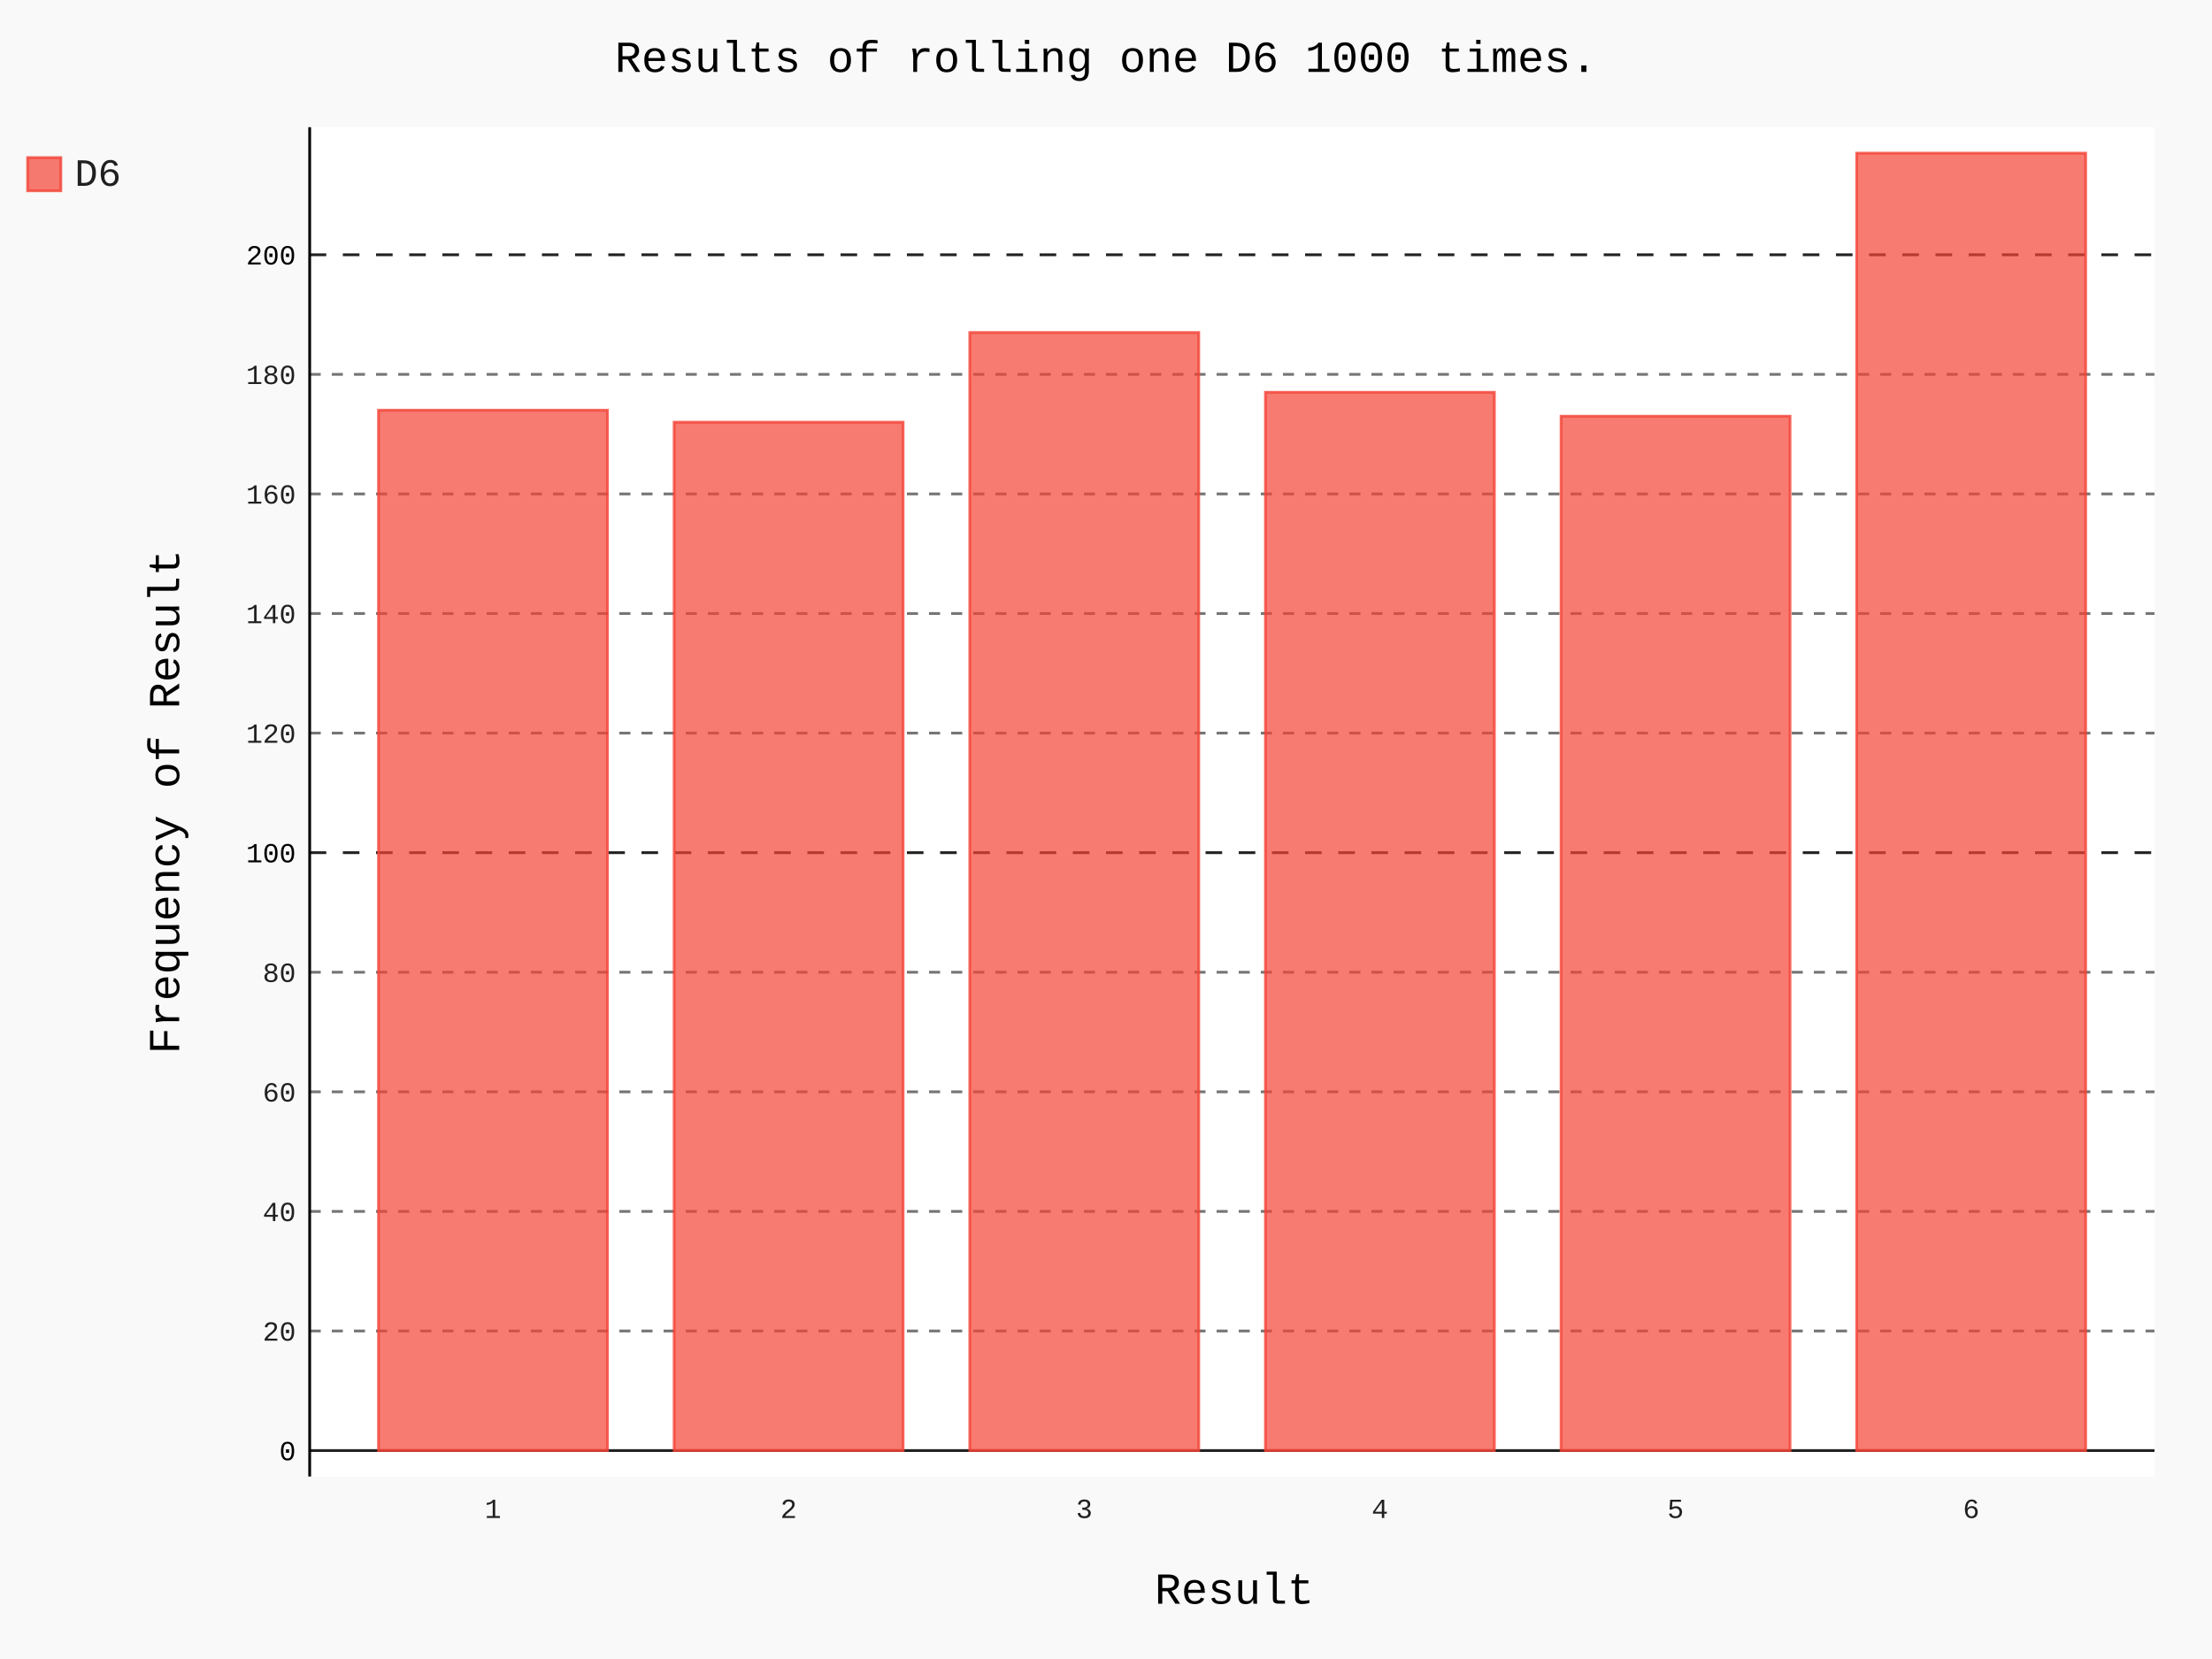
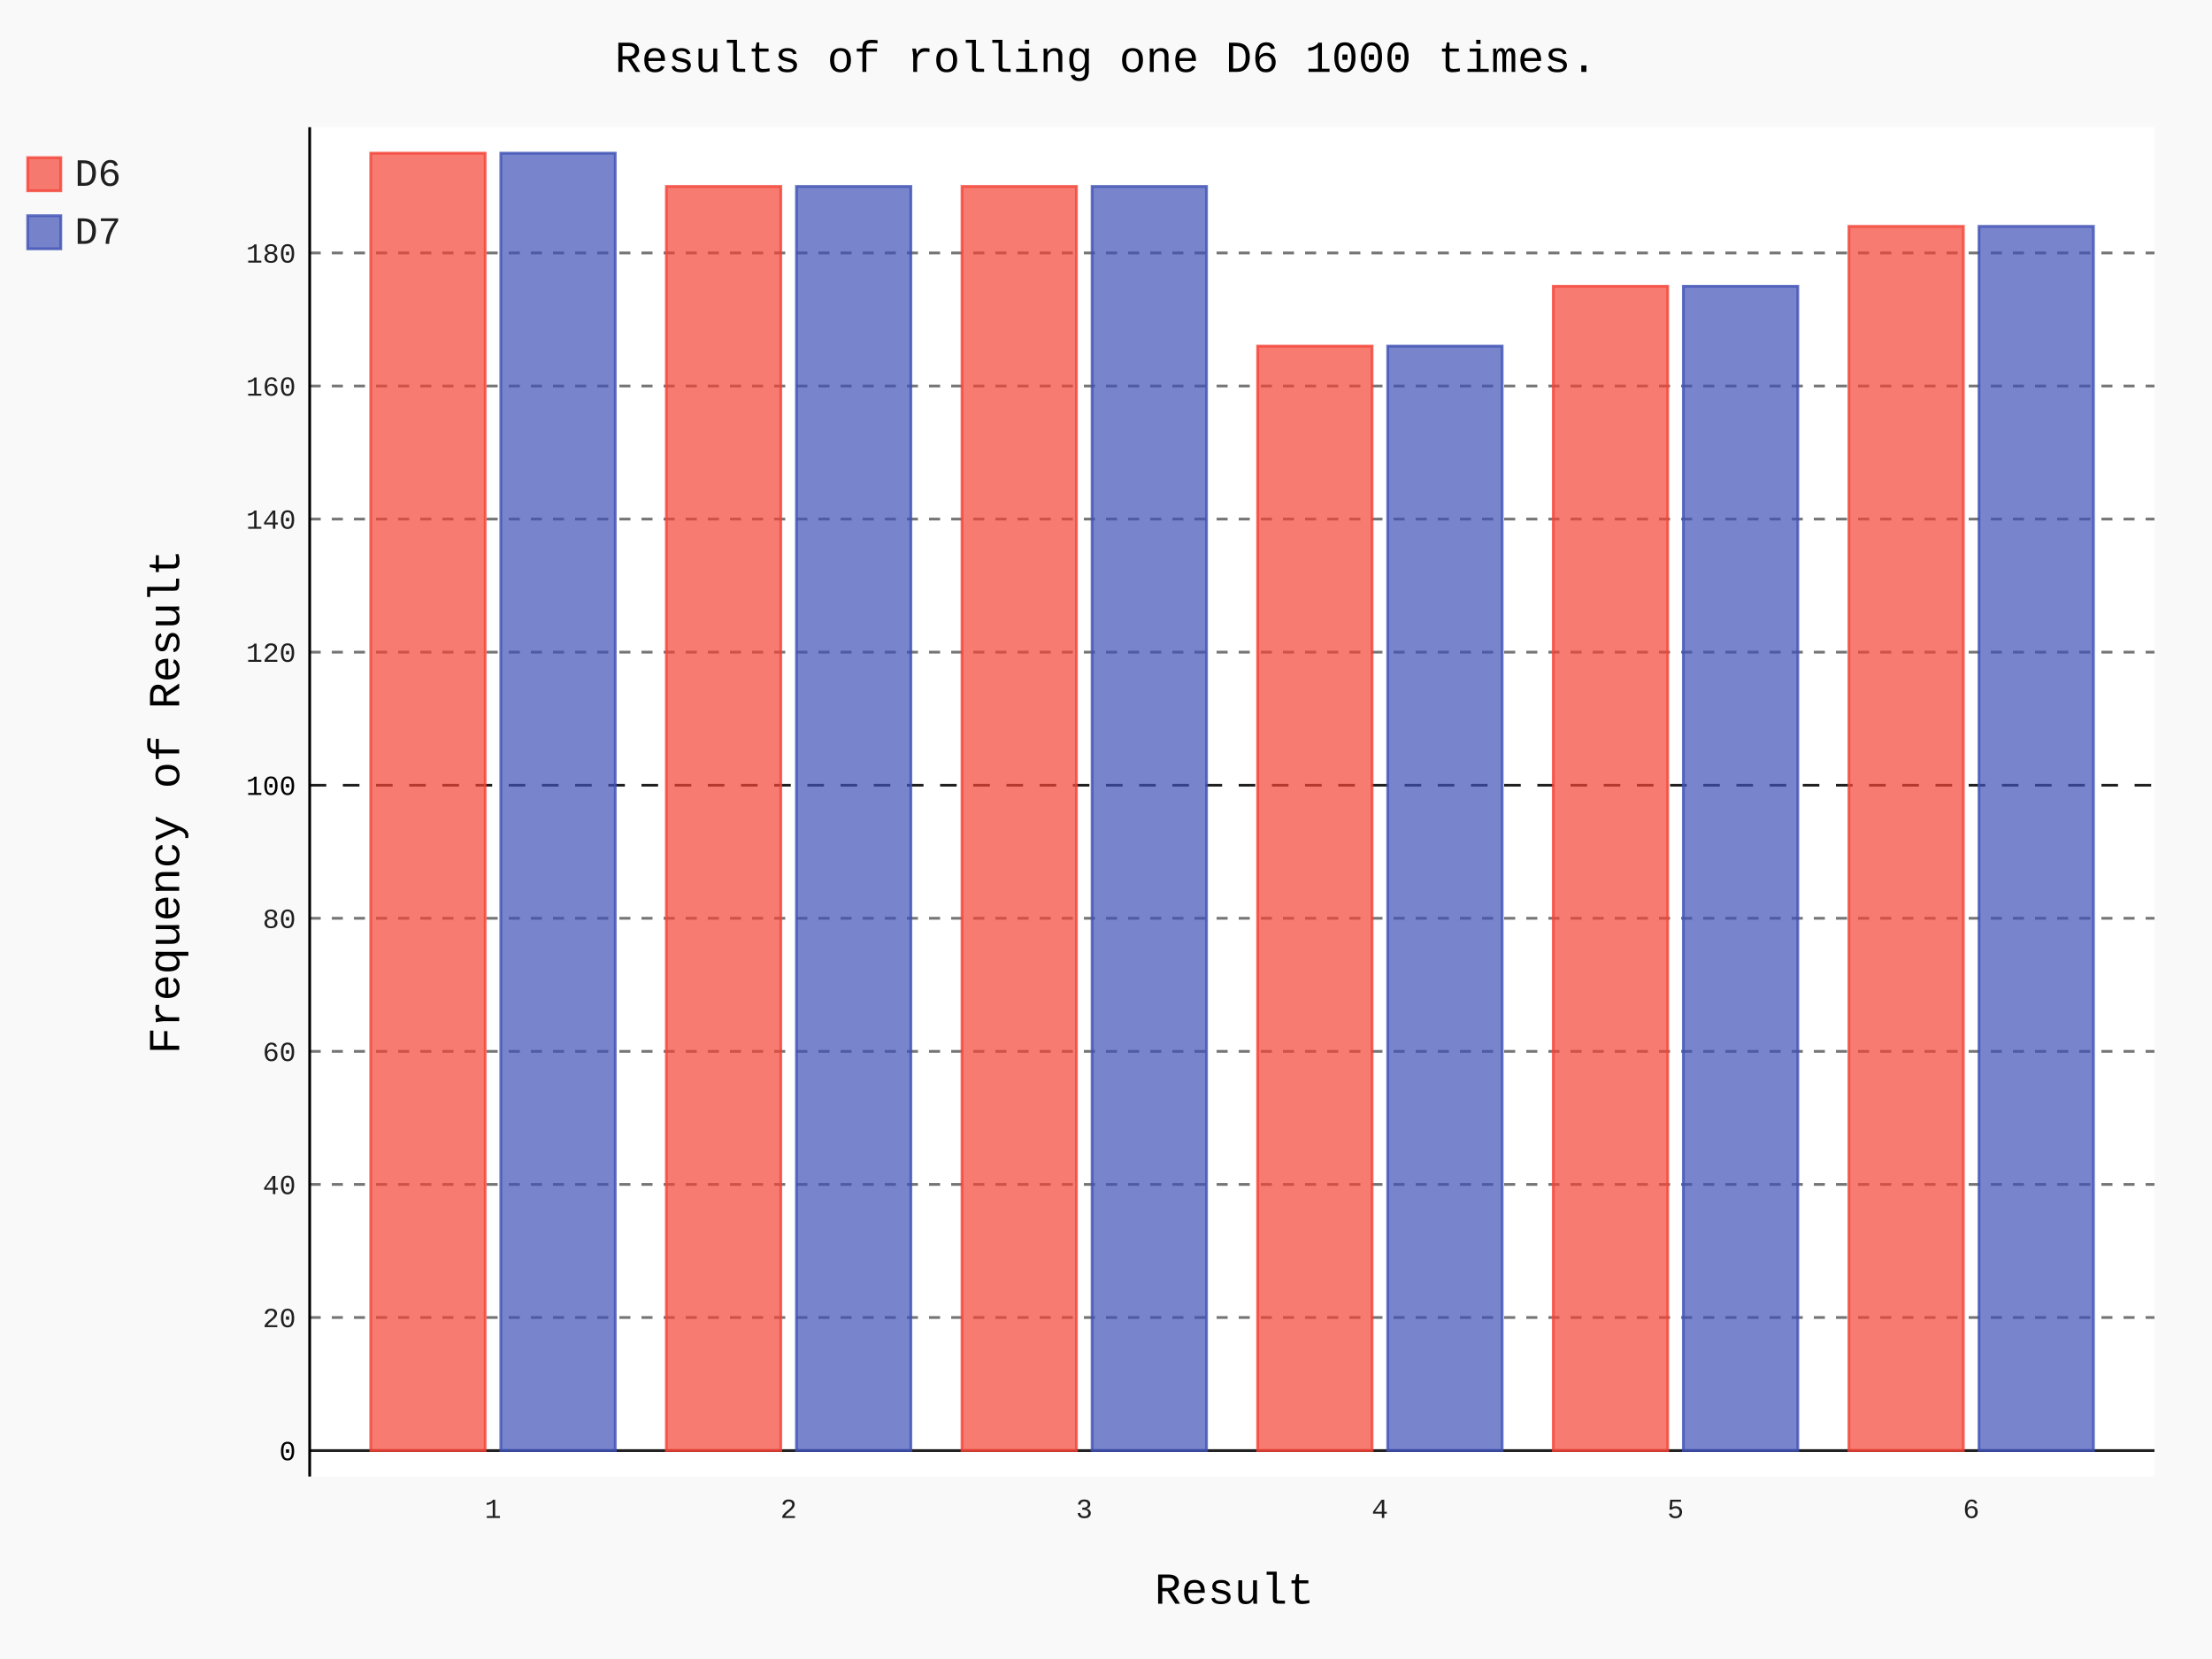
- <svg xmlns="http://www.w3.org/2000/svg" id="chart-e9fd94bf-1dd9-44ea-8efe-563d6a7c2f2f" class="pygal-chart" viewBox="0 0 800 600">
+ <svg xmlns="http://www.w3.org/2000/svg" id="chart-2783c504-b29a-4817-874b-172a0e162327" class="pygal-chart" viewBox="0 0 800 600">
  <defs>
-     <style type="text/css">#chart-e9fd94bf-1dd9-44ea-8efe-563d6a7c2f2f{-webkit-user-select:none;-webkit-font-smoothing:antialiased;font-family:Consolas,"Liberation Mono",Menlo,Courier,monospace}#chart-e9fd94bf-1dd9-44ea-8efe-563d6a7c2f2f .title{font-family:Consolas,"Liberation Mono",Menlo,Courier,monospace;font-size:16px}#chart-e9fd94bf-1dd9-44ea-8efe-563d6a7c2f2f .legends .legend text{font-family:Consolas,"Liberation Mono",Menlo,Courier,monospace;font-size:14px}#chart-e9fd94bf-1dd9-44ea-8efe-563d6a7c2f2f .axis text{font-family:Consolas,"Liberation Mono",Menlo,Courier,monospace;font-size:10px}#chart-e9fd94bf-1dd9-44ea-8efe-563d6a7c2f2f .axis text.major{font-family:Consolas,"Liberation Mono",Menlo,Courier,monospace;font-size:10px}#chart-e9fd94bf-1dd9-44ea-8efe-563d6a7c2f2f .text-overlay text.value{font-family:Consolas,"Liberation Mono",Menlo,Courier,monospace;font-size:16px}#chart-e9fd94bf-1dd9-44ea-8efe-563d6a7c2f2f .text-overlay text.label{font-family:Consolas,"Liberation Mono",Menlo,Courier,monospace;font-size:10px}#chart-e9fd94bf-1dd9-44ea-8efe-563d6a7c2f2f .tooltip{font-family:Consolas,"Liberation Mono",Menlo,Courier,monospace;font-size:14px}#chart-e9fd94bf-1dd9-44ea-8efe-563d6a7c2f2f text.no_data{font-family:Consolas,"Liberation Mono",Menlo,Courier,monospace;font-size:64px}
- #chart-e9fd94bf-1dd9-44ea-8efe-563d6a7c2f2f{background-color:rgba(249,249,249,1)}#chart-e9fd94bf-1dd9-44ea-8efe-563d6a7c2f2f path,#chart-e9fd94bf-1dd9-44ea-8efe-563d6a7c2f2f line,#chart-e9fd94bf-1dd9-44ea-8efe-563d6a7c2f2f rect,#chart-e9fd94bf-1dd9-44ea-8efe-563d6a7c2f2f circle{-webkit-transition:150ms;-moz-transition:150ms;transition:150ms}#chart-e9fd94bf-1dd9-44ea-8efe-563d6a7c2f2f .graph &gt; .background{fill:rgba(249,249,249,1)}#chart-e9fd94bf-1dd9-44ea-8efe-563d6a7c2f2f .plot &gt; .background{fill:rgba(255,255,255,1)}#chart-e9fd94bf-1dd9-44ea-8efe-563d6a7c2f2f .graph{fill:rgba(0,0,0,.87)}#chart-e9fd94bf-1dd9-44ea-8efe-563d6a7c2f2f text.no_data{fill:rgba(0,0,0,1)}#chart-e9fd94bf-1dd9-44ea-8efe-563d6a7c2f2f .title{fill:rgba(0,0,0,1)}#chart-e9fd94bf-1dd9-44ea-8efe-563d6a7c2f2f .legends .legend text{fill:rgba(0,0,0,.87)}#chart-e9fd94bf-1dd9-44ea-8efe-563d6a7c2f2f .legends .legend:hover text{fill:rgba(0,0,0,1)}#chart-e9fd94bf-1dd9-44ea-8efe-563d6a7c2f2f .axis .line{stroke:rgba(0,0,0,1)}#chart-e9fd94bf-1dd9-44ea-8efe-563d6a7c2f2f .axis .guide.line{stroke:rgba(0,0,0,.54)}#chart-e9fd94bf-1dd9-44ea-8efe-563d6a7c2f2f .axis .major.line{stroke:rgba(0,0,0,.87)}#chart-e9fd94bf-1dd9-44ea-8efe-563d6a7c2f2f .axis text.major{fill:rgba(0,0,0,1)}#chart-e9fd94bf-1dd9-44ea-8efe-563d6a7c2f2f .axis.y .guides:hover .guide.line,#chart-e9fd94bf-1dd9-44ea-8efe-563d6a7c2f2f .line-graph .axis.x .guides:hover .guide.line,#chart-e9fd94bf-1dd9-44ea-8efe-563d6a7c2f2f .stackedline-graph .axis.x .guides:hover .guide.line,#chart-e9fd94bf-1dd9-44ea-8efe-563d6a7c2f2f .xy-graph .axis.x .guides:hover .guide.line{stroke:rgba(0,0,0,1)}#chart-e9fd94bf-1dd9-44ea-8efe-563d6a7c2f2f .axis .guides:hover text{fill:rgba(0,0,0,1)}#chart-e9fd94bf-1dd9-44ea-8efe-563d6a7c2f2f .reactive{fill-opacity:.7;stroke-opacity:.8}#chart-e9fd94bf-1dd9-44ea-8efe-563d6a7c2f2f .ci{stroke:rgba(0,0,0,.87)}#chart-e9fd94bf-1dd9-44ea-8efe-563d6a7c2f2f .reactive.active,#chart-e9fd94bf-1dd9-44ea-8efe-563d6a7c2f2f .active .reactive{fill-opacity:.8;stroke-opacity:.9;stroke-width:4}#chart-e9fd94bf-1dd9-44ea-8efe-563d6a7c2f2f .ci .reactive.active{stroke-width:1.5}#chart-e9fd94bf-1dd9-44ea-8efe-563d6a7c2f2f .series text{fill:rgba(0,0,0,1)}#chart-e9fd94bf-1dd9-44ea-8efe-563d6a7c2f2f .tooltip rect{fill:rgba(255,255,255,1);stroke:rgba(0,0,0,1);-webkit-transition:opacity 150ms;-moz-transition:opacity 150ms;transition:opacity 150ms}#chart-e9fd94bf-1dd9-44ea-8efe-563d6a7c2f2f .tooltip .label{fill:rgba(0,0,0,.87)}#chart-e9fd94bf-1dd9-44ea-8efe-563d6a7c2f2f .tooltip .label{fill:rgba(0,0,0,.87)}#chart-e9fd94bf-1dd9-44ea-8efe-563d6a7c2f2f .tooltip .legend{font-size:.8em;fill:rgba(0,0,0,.54)}#chart-e9fd94bf-1dd9-44ea-8efe-563d6a7c2f2f .tooltip .x_label{font-size:.6em;fill:rgba(0,0,0,1)}#chart-e9fd94bf-1dd9-44ea-8efe-563d6a7c2f2f .tooltip .xlink{font-size:.5em;text-decoration:underline}#chart-e9fd94bf-1dd9-44ea-8efe-563d6a7c2f2f .tooltip .value{font-size:1.5em}#chart-e9fd94bf-1dd9-44ea-8efe-563d6a7c2f2f .bound{font-size:.5em}#chart-e9fd94bf-1dd9-44ea-8efe-563d6a7c2f2f .max-value{font-size:.75em;fill:rgba(0,0,0,.54)}#chart-e9fd94bf-1dd9-44ea-8efe-563d6a7c2f2f .map-element{fill:rgba(255,255,255,1);stroke:rgba(0,0,0,.54) !important}#chart-e9fd94bf-1dd9-44ea-8efe-563d6a7c2f2f .map-element .reactive{fill-opacity:inherit;stroke-opacity:inherit}#chart-e9fd94bf-1dd9-44ea-8efe-563d6a7c2f2f .color-0,#chart-e9fd94bf-1dd9-44ea-8efe-563d6a7c2f2f .color-0 a:visited{stroke:#F44336;fill:#F44336}#chart-e9fd94bf-1dd9-44ea-8efe-563d6a7c2f2f .text-overlay .color-0 text{fill:black}
- #chart-e9fd94bf-1dd9-44ea-8efe-563d6a7c2f2f text.no_data{text-anchor:middle}#chart-e9fd94bf-1dd9-44ea-8efe-563d6a7c2f2f .guide.line{fill:none}#chart-e9fd94bf-1dd9-44ea-8efe-563d6a7c2f2f .centered{text-anchor:middle}#chart-e9fd94bf-1dd9-44ea-8efe-563d6a7c2f2f .title{text-anchor:middle}#chart-e9fd94bf-1dd9-44ea-8efe-563d6a7c2f2f .legends .legend text{fill-opacity:1}#chart-e9fd94bf-1dd9-44ea-8efe-563d6a7c2f2f .axis.x text{text-anchor:middle}#chart-e9fd94bf-1dd9-44ea-8efe-563d6a7c2f2f .axis.x:not(.web) text[transform]{text-anchor:start}#chart-e9fd94bf-1dd9-44ea-8efe-563d6a7c2f2f .axis.x:not(.web) text[transform].backwards{text-anchor:end}#chart-e9fd94bf-1dd9-44ea-8efe-563d6a7c2f2f .axis.y text{text-anchor:end}#chart-e9fd94bf-1dd9-44ea-8efe-563d6a7c2f2f .axis.y text[transform].backwards{text-anchor:start}#chart-e9fd94bf-1dd9-44ea-8efe-563d6a7c2f2f .axis.y2 text{text-anchor:start}#chart-e9fd94bf-1dd9-44ea-8efe-563d6a7c2f2f .axis.y2 text[transform].backwards{text-anchor:end}#chart-e9fd94bf-1dd9-44ea-8efe-563d6a7c2f2f .axis .guide.line{stroke-dasharray:4,4}#chart-e9fd94bf-1dd9-44ea-8efe-563d6a7c2f2f .axis .major.guide.line{stroke-dasharray:6,6}#chart-e9fd94bf-1dd9-44ea-8efe-563d6a7c2f2f .horizontal .axis.y .guide.line,#chart-e9fd94bf-1dd9-44ea-8efe-563d6a7c2f2f .horizontal .axis.y2 .guide.line,#chart-e9fd94bf-1dd9-44ea-8efe-563d6a7c2f2f .vertical .axis.x .guide.line{opacity:0}#chart-e9fd94bf-1dd9-44ea-8efe-563d6a7c2f2f .horizontal .axis.always_show .guide.line,#chart-e9fd94bf-1dd9-44ea-8efe-563d6a7c2f2f .vertical .axis.always_show .guide.line{opacity:1 !important}#chart-e9fd94bf-1dd9-44ea-8efe-563d6a7c2f2f .axis.y .guides:hover .guide.line,#chart-e9fd94bf-1dd9-44ea-8efe-563d6a7c2f2f .axis.y2 .guides:hover .guide.line,#chart-e9fd94bf-1dd9-44ea-8efe-563d6a7c2f2f .axis.x .guides:hover .guide.line{opacity:1}#chart-e9fd94bf-1dd9-44ea-8efe-563d6a7c2f2f .axis .guides:hover text{opacity:1}#chart-e9fd94bf-1dd9-44ea-8efe-563d6a7c2f2f .nofill{fill:none}#chart-e9fd94bf-1dd9-44ea-8efe-563d6a7c2f2f .subtle-fill{fill-opacity:.2}#chart-e9fd94bf-1dd9-44ea-8efe-563d6a7c2f2f .dot{stroke-width:1px;fill-opacity:1}#chart-e9fd94bf-1dd9-44ea-8efe-563d6a7c2f2f .dot.active{stroke-width:5px}#chart-e9fd94bf-1dd9-44ea-8efe-563d6a7c2f2f .dot.negative{fill:transparent}#chart-e9fd94bf-1dd9-44ea-8efe-563d6a7c2f2f text,#chart-e9fd94bf-1dd9-44ea-8efe-563d6a7c2f2f tspan{stroke:none !important}#chart-e9fd94bf-1dd9-44ea-8efe-563d6a7c2f2f .series text.active{opacity:1}#chart-e9fd94bf-1dd9-44ea-8efe-563d6a7c2f2f .tooltip rect{fill-opacity:.95;stroke-width:.5}#chart-e9fd94bf-1dd9-44ea-8efe-563d6a7c2f2f .tooltip text{fill-opacity:1}#chart-e9fd94bf-1dd9-44ea-8efe-563d6a7c2f2f .showable{visibility:hidden}#chart-e9fd94bf-1dd9-44ea-8efe-563d6a7c2f2f .showable.shown{visibility:visible}#chart-e9fd94bf-1dd9-44ea-8efe-563d6a7c2f2f .gauge-background{fill:rgba(229,229,229,1);stroke:none}#chart-e9fd94bf-1dd9-44ea-8efe-563d6a7c2f2f .bg-lines{stroke:rgba(249,249,249,1);stroke-width:2px}</style>
+     <style type="text/css">#chart-2783c504-b29a-4817-874b-172a0e162327{-webkit-user-select:none;-webkit-font-smoothing:antialiased;font-family:Consolas,"Liberation Mono",Menlo,Courier,monospace}#chart-2783c504-b29a-4817-874b-172a0e162327 .title{font-family:Consolas,"Liberation Mono",Menlo,Courier,monospace;font-size:16px}#chart-2783c504-b29a-4817-874b-172a0e162327 .legends .legend text{font-family:Consolas,"Liberation Mono",Menlo,Courier,monospace;font-size:14px}#chart-2783c504-b29a-4817-874b-172a0e162327 .axis text{font-family:Consolas,"Liberation Mono",Menlo,Courier,monospace;font-size:10px}#chart-2783c504-b29a-4817-874b-172a0e162327 .axis text.major{font-family:Consolas,"Liberation Mono",Menlo,Courier,monospace;font-size:10px}#chart-2783c504-b29a-4817-874b-172a0e162327 .text-overlay text.value{font-family:Consolas,"Liberation Mono",Menlo,Courier,monospace;font-size:16px}#chart-2783c504-b29a-4817-874b-172a0e162327 .text-overlay text.label{font-family:Consolas,"Liberation Mono",Menlo,Courier,monospace;font-size:10px}#chart-2783c504-b29a-4817-874b-172a0e162327 .tooltip{font-family:Consolas,"Liberation Mono",Menlo,Courier,monospace;font-size:14px}#chart-2783c504-b29a-4817-874b-172a0e162327 text.no_data{font-family:Consolas,"Liberation Mono",Menlo,Courier,monospace;font-size:64px}
+ #chart-2783c504-b29a-4817-874b-172a0e162327{background-color:rgba(249,249,249,1)}#chart-2783c504-b29a-4817-874b-172a0e162327 path,#chart-2783c504-b29a-4817-874b-172a0e162327 line,#chart-2783c504-b29a-4817-874b-172a0e162327 rect,#chart-2783c504-b29a-4817-874b-172a0e162327 circle{-webkit-transition:150ms;-moz-transition:150ms;transition:150ms}#chart-2783c504-b29a-4817-874b-172a0e162327 .graph &gt; .background{fill:rgba(249,249,249,1)}#chart-2783c504-b29a-4817-874b-172a0e162327 .plot &gt; .background{fill:rgba(255,255,255,1)}#chart-2783c504-b29a-4817-874b-172a0e162327 .graph{fill:rgba(0,0,0,.87)}#chart-2783c504-b29a-4817-874b-172a0e162327 text.no_data{fill:rgba(0,0,0,1)}#chart-2783c504-b29a-4817-874b-172a0e162327 .title{fill:rgba(0,0,0,1)}#chart-2783c504-b29a-4817-874b-172a0e162327 .legends .legend text{fill:rgba(0,0,0,.87)}#chart-2783c504-b29a-4817-874b-172a0e162327 .legends .legend:hover text{fill:rgba(0,0,0,1)}#chart-2783c504-b29a-4817-874b-172a0e162327 .axis .line{stroke:rgba(0,0,0,1)}#chart-2783c504-b29a-4817-874b-172a0e162327 .axis .guide.line{stroke:rgba(0,0,0,.54)}#chart-2783c504-b29a-4817-874b-172a0e162327 .axis .major.line{stroke:rgba(0,0,0,.87)}#chart-2783c504-b29a-4817-874b-172a0e162327 .axis text.major{fill:rgba(0,0,0,1)}#chart-2783c504-b29a-4817-874b-172a0e162327 .axis.y .guides:hover .guide.line,#chart-2783c504-b29a-4817-874b-172a0e162327 .line-graph .axis.x .guides:hover .guide.line,#chart-2783c504-b29a-4817-874b-172a0e162327 .stackedline-graph .axis.x .guides:hover .guide.line,#chart-2783c504-b29a-4817-874b-172a0e162327 .xy-graph .axis.x .guides:hover .guide.line{stroke:rgba(0,0,0,1)}#chart-2783c504-b29a-4817-874b-172a0e162327 .axis .guides:hover text{fill:rgba(0,0,0,1)}#chart-2783c504-b29a-4817-874b-172a0e162327 .reactive{fill-opacity:.7;stroke-opacity:.8}#chart-2783c504-b29a-4817-874b-172a0e162327 .ci{stroke:rgba(0,0,0,.87)}#chart-2783c504-b29a-4817-874b-172a0e162327 .reactive.active,#chart-2783c504-b29a-4817-874b-172a0e162327 .active .reactive{fill-opacity:.8;stroke-opacity:.9;stroke-width:4}#chart-2783c504-b29a-4817-874b-172a0e162327 .ci .reactive.active{stroke-width:1.5}#chart-2783c504-b29a-4817-874b-172a0e162327 .series text{fill:rgba(0,0,0,1)}#chart-2783c504-b29a-4817-874b-172a0e162327 .tooltip rect{fill:rgba(255,255,255,1);stroke:rgba(0,0,0,1);-webkit-transition:opacity 150ms;-moz-transition:opacity 150ms;transition:opacity 150ms}#chart-2783c504-b29a-4817-874b-172a0e162327 .tooltip .label{fill:rgba(0,0,0,.87)}#chart-2783c504-b29a-4817-874b-172a0e162327 .tooltip .label{fill:rgba(0,0,0,.87)}#chart-2783c504-b29a-4817-874b-172a0e162327 .tooltip .legend{font-size:.8em;fill:rgba(0,0,0,.54)}#chart-2783c504-b29a-4817-874b-172a0e162327 .tooltip .x_label{font-size:.6em;fill:rgba(0,0,0,1)}#chart-2783c504-b29a-4817-874b-172a0e162327 .tooltip .xlink{font-size:.5em;text-decoration:underline}#chart-2783c504-b29a-4817-874b-172a0e162327 .tooltip .value{font-size:1.5em}#chart-2783c504-b29a-4817-874b-172a0e162327 .bound{font-size:.5em}#chart-2783c504-b29a-4817-874b-172a0e162327 .max-value{font-size:.75em;fill:rgba(0,0,0,.54)}#chart-2783c504-b29a-4817-874b-172a0e162327 .map-element{fill:rgba(255,255,255,1);stroke:rgba(0,0,0,.54) !important}#chart-2783c504-b29a-4817-874b-172a0e162327 .map-element .reactive{fill-opacity:inherit;stroke-opacity:inherit}#chart-2783c504-b29a-4817-874b-172a0e162327 .color-0,#chart-2783c504-b29a-4817-874b-172a0e162327 .color-0 a:visited{stroke:#F44336;fill:#F44336}#chart-2783c504-b29a-4817-874b-172a0e162327 .color-1,#chart-2783c504-b29a-4817-874b-172a0e162327 .color-1 a:visited{stroke:#3F51B5;fill:#3F51B5}#chart-2783c504-b29a-4817-874b-172a0e162327 .text-overlay .color-0 text{fill:black}#chart-2783c504-b29a-4817-874b-172a0e162327 .text-overlay .color-1 text{fill:black}
+ #chart-2783c504-b29a-4817-874b-172a0e162327 text.no_data{text-anchor:middle}#chart-2783c504-b29a-4817-874b-172a0e162327 .guide.line{fill:none}#chart-2783c504-b29a-4817-874b-172a0e162327 .centered{text-anchor:middle}#chart-2783c504-b29a-4817-874b-172a0e162327 .title{text-anchor:middle}#chart-2783c504-b29a-4817-874b-172a0e162327 .legends .legend text{fill-opacity:1}#chart-2783c504-b29a-4817-874b-172a0e162327 .axis.x text{text-anchor:middle}#chart-2783c504-b29a-4817-874b-172a0e162327 .axis.x:not(.web) text[transform]{text-anchor:start}#chart-2783c504-b29a-4817-874b-172a0e162327 .axis.x:not(.web) text[transform].backwards{text-anchor:end}#chart-2783c504-b29a-4817-874b-172a0e162327 .axis.y text{text-anchor:end}#chart-2783c504-b29a-4817-874b-172a0e162327 .axis.y text[transform].backwards{text-anchor:start}#chart-2783c504-b29a-4817-874b-172a0e162327 .axis.y2 text{text-anchor:start}#chart-2783c504-b29a-4817-874b-172a0e162327 .axis.y2 text[transform].backwards{text-anchor:end}#chart-2783c504-b29a-4817-874b-172a0e162327 .axis .guide.line{stroke-dasharray:4,4}#chart-2783c504-b29a-4817-874b-172a0e162327 .axis .major.guide.line{stroke-dasharray:6,6}#chart-2783c504-b29a-4817-874b-172a0e162327 .horizontal .axis.y .guide.line,#chart-2783c504-b29a-4817-874b-172a0e162327 .horizontal .axis.y2 .guide.line,#chart-2783c504-b29a-4817-874b-172a0e162327 .vertical .axis.x .guide.line{opacity:0}#chart-2783c504-b29a-4817-874b-172a0e162327 .horizontal .axis.always_show .guide.line,#chart-2783c504-b29a-4817-874b-172a0e162327 .vertical .axis.always_show .guide.line{opacity:1 !important}#chart-2783c504-b29a-4817-874b-172a0e162327 .axis.y .guides:hover .guide.line,#chart-2783c504-b29a-4817-874b-172a0e162327 .axis.y2 .guides:hover .guide.line,#chart-2783c504-b29a-4817-874b-172a0e162327 .axis.x .guides:hover .guide.line{opacity:1}#chart-2783c504-b29a-4817-874b-172a0e162327 .axis .guides:hover text{opacity:1}#chart-2783c504-b29a-4817-874b-172a0e162327 .nofill{fill:none}#chart-2783c504-b29a-4817-874b-172a0e162327 .subtle-fill{fill-opacity:.2}#chart-2783c504-b29a-4817-874b-172a0e162327 .dot{stroke-width:1px;fill-opacity:1}#chart-2783c504-b29a-4817-874b-172a0e162327 .dot.active{stroke-width:5px}#chart-2783c504-b29a-4817-874b-172a0e162327 .dot.negative{fill:transparent}#chart-2783c504-b29a-4817-874b-172a0e162327 text,#chart-2783c504-b29a-4817-874b-172a0e162327 tspan{stroke:none !important}#chart-2783c504-b29a-4817-874b-172a0e162327 .series text.active{opacity:1}#chart-2783c504-b29a-4817-874b-172a0e162327 .tooltip rect{fill-opacity:.95;stroke-width:.5}#chart-2783c504-b29a-4817-874b-172a0e162327 .tooltip text{fill-opacity:1}#chart-2783c504-b29a-4817-874b-172a0e162327 .showable{visibility:hidden}#chart-2783c504-b29a-4817-874b-172a0e162327 .showable.shown{visibility:visible}#chart-2783c504-b29a-4817-874b-172a0e162327 .gauge-background{fill:rgba(229,229,229,1);stroke:none}#chart-2783c504-b29a-4817-874b-172a0e162327 .bg-lines{stroke:rgba(249,249,249,1);stroke-width:2px}</style>
  </defs>
  <g class="graph bar-graph vertical">
    <rect class="background" height="600" width="800" x="0" y="0" />
    <g class="plot" transform="translate(112, 46)">
      <rect class="background" height="488" width="667.2" x="0" y="0" />
      <g class="axis y always_show">
        <g class="guides">
          <path class="axis major line" d="M0 478.615 h667.2" />
          <text class="major" x="-5" y="482.115">0</text>
        </g>
        <g class="guides">
-           <path class="guide line" d="M0 435.368 h667.2" />
-           <text class="" x="-5" y="438.868">20</text>
+           <path class="guide line" d="M0 430.489 h667.2" />
+           <text class="" x="-5" y="433.989">20</text>
        </g>
        <g class="guides">
-           <path class="guide line" d="M0 392.121 h667.2" />
-           <text class="" x="-5" y="395.621">40</text>
+           <path class="guide line" d="M0 382.363 h667.2" />
+           <text class="" x="-5" y="385.863">40</text>
        </g>
        <g class="guides">
-           <path class="guide line" d="M0 348.874 h667.2" />
-           <text class="" x="-5" y="352.374">60</text>
+           <path class="guide line" d="M0 334.237 h667.2" />
+           <text class="" x="-5" y="337.737">60</text>
        </g>
        <g class="guides">
-           <path class="guide line" d="M0 305.627 h667.2" />
-           <text class="" x="-5" y="309.127">80</text>
+           <path class="guide line" d="M0 286.11 h667.2" />
+           <text class="" x="-5" y="289.61">80</text>
        </g>
        <g class="guides">
-           <path class="major guide line" d="M0 262.38 h667.2" />
-           <text class="major" x="-5" y="265.88">100</text>
+           <path class="major guide line" d="M0 237.984 h667.2" />
+           <text class="major" x="-5" y="241.484">100</text>
        </g>
        <g class="guides">
-           <path class="guide line" d="M0 219.133 h667.2" />
-           <text class="" x="-5" y="222.633">120</text>
+           <path class="guide line" d="M0 189.858 h667.2" />
+           <text class="" x="-5" y="193.358">120</text>
        </g>
        <g class="guides">
-           <path class="guide line" d="M0 175.886 h667.2" />
-           <text class="" x="-5" y="179.386">140</text>
+           <path class="guide line" d="M0 141.732 h667.2" />
+           <text class="" x="-5" y="145.232">140</text>
        </g>
        <g class="guides">
-           <path class="guide line" d="M0 132.639 h667.2" />
-           <text class="" x="-5" y="136.139">160</text>
+           <path class="guide line" d="M0 93.606 h667.2" />
+           <text class="" x="-5" y="97.106">160</text>
        </g>
        <g class="guides">
-           <path class="guide line" d="M0 89.392 h667.2" />
-           <text class="" x="-5" y="92.892">180</text>
-         </g>
-         <g class="guides">
-           <path class="major guide line" d="M0 46.145 h667.2" />
-           <text class="major" x="-5" y="49.645">200</text>
+           <path class="guide line" d="M0 45.479 h667.2" />
+           <text class="" x="-5" y="48.979">180</text>
        </g>
      </g>
      <g class="axis x">
        <path class="line" d="M0 0 v488" />
        <g class="guides">
          <path class="guide line" d="M66.292 0 v488" />
          <text class="" x="66.292" y="503.0">1</text>
        </g>
        <g class="guides">
          <path class="guide line" d="M173.215 0 v488" />
          <text class="" x="173.215" y="503.0">2</text>
        </g>
        <g class="guides">
          <path class="guide line" d="M280.138 0 v488" />
          <text class="" x="280.138" y="503.0">3</text>
        </g>
        <g class="guides">
          <path class="guide line" d="M387.062 0 v488" />
          <text class="" x="387.062" y="503.0">4</text>
        </g>
        <g class="guides">
          <path class="guide line" d="M493.985 0 v488" />
          <text class="" x="493.985" y="503.0">5</text>
        </g>
        <g class="guides">
          <path class="guide line" d="M600.908 0 v488" />
          <text class="" x="600.908" y="503.0">6</text>
        </g>
      </g>
      <g class="series serie-0 color-0">
        <g class="bars">
          <g class="bar">
-             <rect class="rect reactive tooltip-trigger" height="376.25" rx="0" ry="0" width="82.801" x="24.892" y="102.366" />
+             <rect class="rect reactive tooltip-trigger" height="469.231" rx="0" ry="0" width="41.401" x="22.069" y="9.385" />
          </g>
          <g class="bar">
-             <rect class="rect reactive tooltip-trigger" height="371.925" rx="0" ry="0" width="82.801" x="131.815" y="106.691" />
+             <rect class="rect reactive tooltip-trigger" height="457.199" rx="0" ry="0" width="41.401" x="128.992" y="21.416" />
          </g>
          <g class="bar">
-             <rect class="rect reactive tooltip-trigger" height="404.36" rx="0" ry="0" width="82.801" x="238.738" y="74.255" />
+             <rect class="rect reactive tooltip-trigger" height="457.199" rx="0" ry="0" width="41.401" x="235.915" y="21.416" />
          </g>
          <g class="bar">
-             <rect class="rect reactive tooltip-trigger" height="382.737" rx="0" ry="0" width="82.801" x="345.661" y="95.879" />
+             <rect class="rect reactive tooltip-trigger" height="399.448" rx="0" ry="0" width="41.401" x="342.838" y="79.168" />
          </g>
          <g class="bar">
-             <rect class="rect reactive tooltip-trigger" height="374.087" rx="0" ry="0" width="82.801" x="452.584" y="104.528" />
+             <rect class="rect reactive tooltip-trigger" height="421.105" rx="0" ry="0" width="41.401" x="449.761" y="57.511" />
          </g>
          <g class="bar">
-             <rect class="rect reactive tooltip-trigger" height="469.231" rx="0" ry="0" width="82.801" x="559.507" y="9.385" />
+             <rect class="rect reactive tooltip-trigger" height="442.761" rx="0" ry="0" width="41.401" x="556.684" y="35.854" />
+           </g>
+         </g>
+       </g>
+       <g class="series serie-1 color-1">
+         <g class="bars">
+           <g class="bar">
+             <rect class="rect reactive tooltip-trigger" height="469.231" rx="0" ry="0" width="41.401" x="69.115" y="9.385" />
+           </g>
+           <g class="bar">
+             <rect class="rect reactive tooltip-trigger" height="457.199" rx="0" ry="0" width="41.401" x="176.038" y="21.416" />
+           </g>
+           <g class="bar">
+             <rect class="rect reactive tooltip-trigger" height="457.199" rx="0" ry="0" width="41.401" x="282.961" y="21.416" />
+           </g>
+           <g class="bar">
+             <rect class="rect reactive tooltip-trigger" height="399.448" rx="0" ry="0" width="41.401" x="389.884" y="79.168" />
+           </g>
+           <g class="bar">
+             <rect class="rect reactive tooltip-trigger" height="421.105" rx="0" ry="0" width="41.401" x="496.807" y="57.511" />
+           </g>
+           <g class="bar">
+             <rect class="rect reactive tooltip-trigger" height="442.761" rx="0" ry="0" width="41.401" x="603.73" y="35.854" />
          </g>
        </g>
      </g>
    </g>
    <g class="titles">
      <text class="title plot_title" x="400.0" y="26">Results of rolling one D6 1000 times.</text>
      <text class="title" x="446.4" y="580">Result</text>
      <text class="title" x="38.8" y="316.0" transform="rotate(-90 38.8 290)">Frequency of Result</text>
    </g>
    <g class="plot overlay" transform="translate(112, 46)">
      <g class="series serie-0 color-0" />
+       <g class="series serie-1 color-1" />
    </g>
    <g class="plot text-overlay" transform="translate(112, 46)">
      <g class="series serie-0 color-0" />
+       <g class="series serie-1 color-1" />
    </g>
    <g class="plot tooltip-overlay" transform="translate(112, 46)">
      <g class="tooltip" style="opacity: 0" transform="translate(0 0)">
        <rect class="tooltip-box" height="0" rx="0" ry="0" width="0" />
        <g class="text" />
      </g>
    </g>
    <g class="legends" transform="translate(10, 56)">
      <g class="legend reactive activate-serie" id="activate-serie-0">
        <rect class="color-0 reactive" height="12" width="12" x="0.0" y="1.0" />
        <text x="17.0" y="11.2">D6</text>
      </g>
+       <g class="legend reactive activate-serie" id="activate-serie-1">
+         <rect class="color-1 reactive" height="12" width="12" x="0.0" y="22.0" />
+         <text x="17.0" y="32.2">D7</text>
+       </g>
    </g>
    <g class="legends" transform="translate(790, 56)" />
  </g>
</svg>
